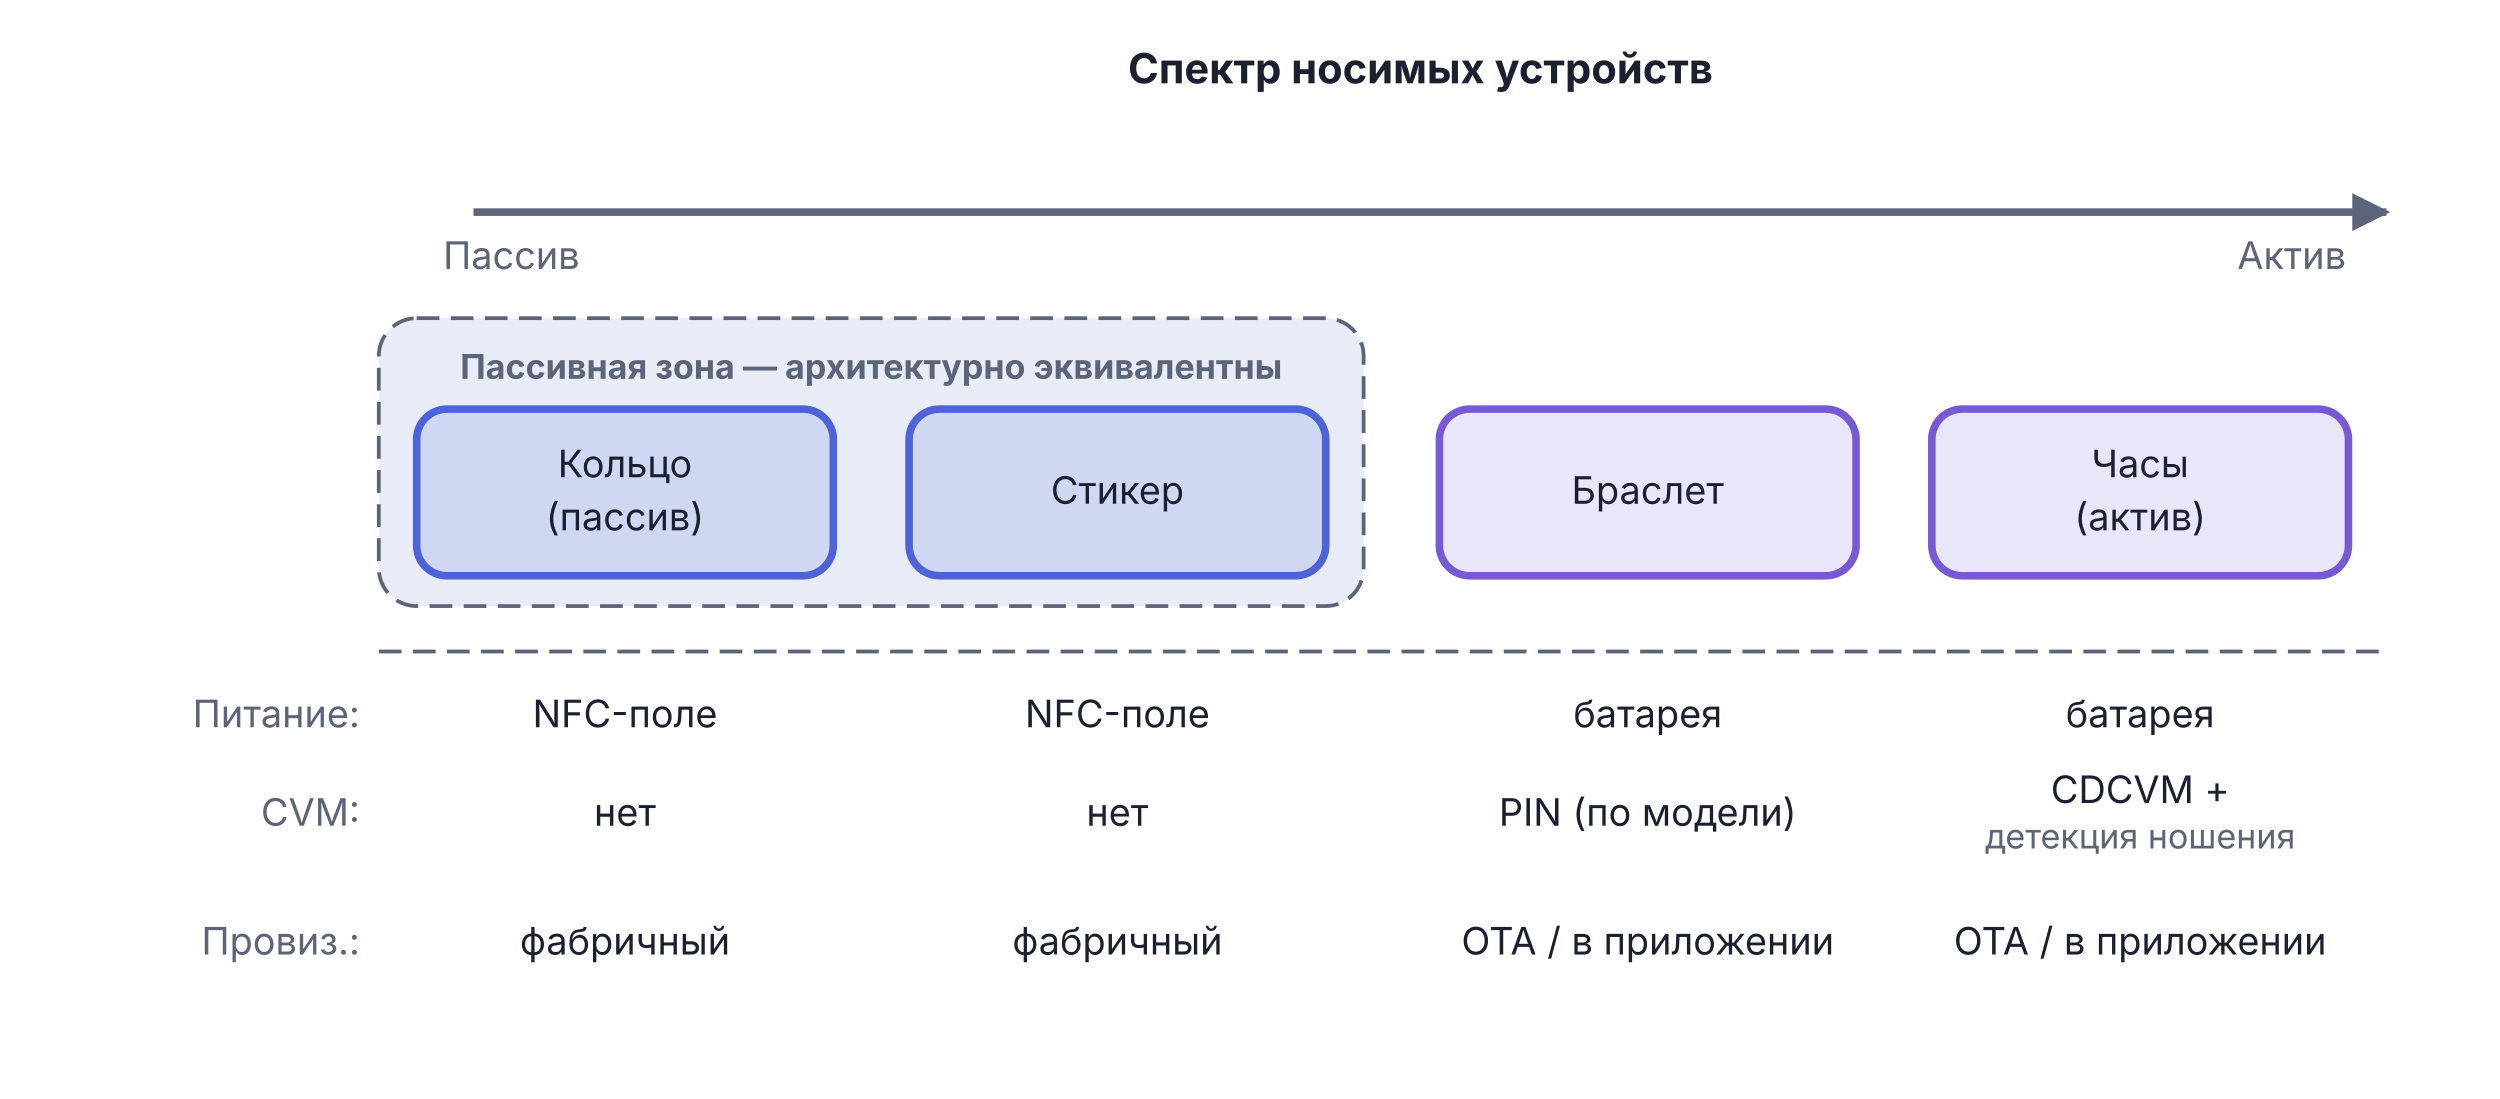
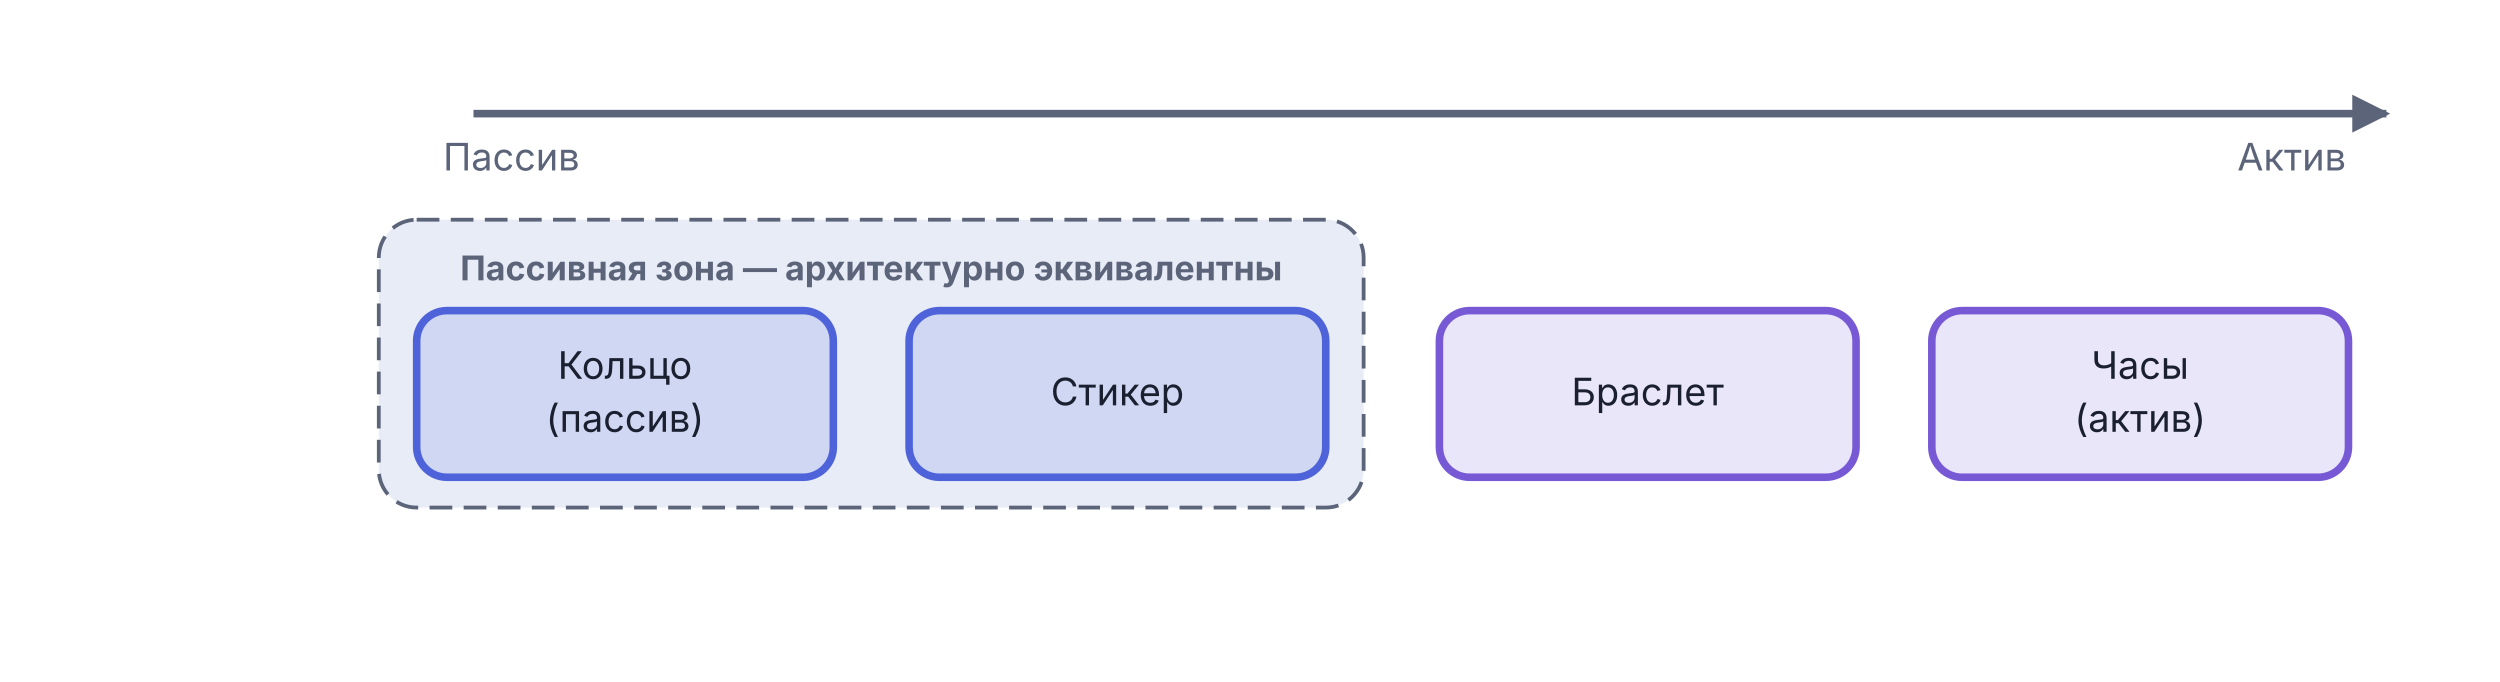
- <svg xmlns="http://www.w3.org/2000/svg" viewBox="0 0 660 290" width="660" height="290">
+ <svg xmlns="http://www.w3.org/2000/svg" viewBox="0 0 660 180" width="660" height="180">
  <defs>
    <marker id="arr-Muted" viewBox="0 0 10 10" refX="9" refY="5" markerWidth="5" markerHeight="5" orient="auto">
      <path d="M0,0 L10,5 L0,10 Z" fill="#5C647A" />
    </marker>
    <marker id="arr-Muted-s" viewBox="0 0 10 10" refX="1" refY="5" markerWidth="5" markerHeight="5" orient="auto">
      <path d="M10,0 L0,5 L10,10 Z" fill="#5C647A" />
    </marker>
  </defs>
-   <text x="375" y="22" text-anchor="middle" font-family="Inter, -apple-system, BlinkMacSystemFont, 'Helvetica Neue', Arial, sans-serif" font-size="11" font-weight="bold" fill="#1A2030">Спектр носимых устройств</text>
-   <line x1="125" y1="56" x2="630" y2="56" stroke="#5C647A" stroke-width="2" marker-end="url(#arr-Muted)" />
-   <text x="135" y="71" text-anchor="middle" font-family="Inter, -apple-system, BlinkMacSystemFont, 'Helvetica Neue', Arial, sans-serif" font-size="10" fill="#5C647A">Пассив</text>
-   <text x="605" y="71" text-anchor="middle" font-family="Inter, -apple-system, BlinkMacSystemFont, 'Helvetica Neue', Arial, sans-serif" font-size="10" fill="#5C647A">Актив</text>
-   <rect x="100" y="84" width="260" height="76" rx="10" fill="#E8ECF7" stroke="#5C647A" stroke-width="1" stroke-dasharray="6,3" />
-   <text x="230" y="100" text-anchor="middle" font-family="Inter, -apple-system, BlinkMacSystemFont, 'Helvetica Neue', Arial, sans-serif" font-size="9" font-weight="bold" fill="#5C647A">Пассивная зона — архитектурно эквивалентны</text>
-   <rect x="110" y="108" width="110" height="44" rx="8" fill="#4E63D9" fill-opacity="0.15" stroke="#4E63D9" stroke-width="2" />
-   <text x="165" y="126" text-anchor="middle" font-family="Inter, -apple-system, BlinkMacSystemFont, 'Helvetica Neue', Arial, sans-serif" font-size="10" font-weight="normal" fill="#1A2030">Кольцо</text>
-   <text x="165" y="140" text-anchor="middle" font-family="Inter, -apple-system, BlinkMacSystemFont, 'Helvetica Neue', Arial, sans-serif" font-size="10" font-weight="normal" fill="#1A2030">(пассив)</text>
-   <rect x="240" y="108" width="110" height="44" rx="8" fill="#4E63D9" fill-opacity="0.15" stroke="#4E63D9" stroke-width="2" />
-   <text x="295" y="133" text-anchor="middle" font-family="Inter, -apple-system, BlinkMacSystemFont, 'Helvetica Neue', Arial, sans-serif" font-size="10" font-weight="normal" fill="#1A2030">Стикер</text>
-   <rect x="380" y="108" width="110" height="44" rx="8" fill="#7759D6" fill-opacity="0.15" stroke="#7759D6" stroke-width="2" />
-   <text x="435" y="133" text-anchor="middle" font-family="Inter, -apple-system, BlinkMacSystemFont, 'Helvetica Neue', Arial, sans-serif" font-size="10" font-weight="normal" fill="#1A2030">Браслет</text>
-   <rect x="510" y="108" width="110" height="44" rx="8" fill="#7759D6" fill-opacity="0.15" stroke="#7759D6" stroke-width="2" />
-   <text x="565" y="126" text-anchor="middle" font-family="Inter, -apple-system, BlinkMacSystemFont, 'Helvetica Neue', Arial, sans-serif" font-size="10" font-weight="normal" fill="#1A2030">Часы</text>
-   <text x="565" y="140" text-anchor="middle" font-family="Inter, -apple-system, BlinkMacSystemFont, 'Helvetica Neue', Arial, sans-serif" font-size="10" font-weight="normal" fill="#1A2030">(актив)</text>
-   <line x1="100" y1="172" x2="630" y2="172" stroke="#5C647A" stroke-width="1" stroke-dasharray="6,3" />
-   <text x="95" y="192" text-anchor="end" font-family="Inter, -apple-system, BlinkMacSystemFont, 'Helvetica Neue', Arial, sans-serif" font-size="10" fill="#5C647A">Питание:</text>
-   <text x="95" y="218" text-anchor="end" font-family="Inter, -apple-system, BlinkMacSystemFont, 'Helvetica Neue', Arial, sans-serif" font-size="10" fill="#5C647A">CVM:</text>
-   <text x="95" y="252" text-anchor="end" font-family="Inter, -apple-system, BlinkMacSystemFont, 'Helvetica Neue', Arial, sans-serif" font-size="10" fill="#5C647A">Провиз.:</text>
-   <text x="165" y="192" text-anchor="middle" font-family="Inter, -apple-system, BlinkMacSystemFont, 'Helvetica Neue', Arial, sans-serif" font-size="10" fill="#1A2030">NFC-поле</text>
-   <text x="165" y="218" text-anchor="middle" font-family="Inter, -apple-system, BlinkMacSystemFont, 'Helvetica Neue', Arial, sans-serif" font-size="10" fill="#1A2030">нет</text>
-   <text x="165" y="252" text-anchor="middle" font-family="Inter, -apple-system, BlinkMacSystemFont, 'Helvetica Neue', Arial, sans-serif" font-size="10" fill="#1A2030">фабричный</text>
-   <text x="295" y="192" text-anchor="middle" font-family="Inter, -apple-system, BlinkMacSystemFont, 'Helvetica Neue', Arial, sans-serif" font-size="10" fill="#1A2030">NFC-поле</text>
-   <text x="295" y="218" text-anchor="middle" font-family="Inter, -apple-system, BlinkMacSystemFont, 'Helvetica Neue', Arial, sans-serif" font-size="10" fill="#1A2030">нет</text>
-   <text x="295" y="252" text-anchor="middle" font-family="Inter, -apple-system, BlinkMacSystemFont, 'Helvetica Neue', Arial, sans-serif" font-size="10" fill="#1A2030">фабричный</text>
-   <text x="435" y="192" text-anchor="middle" font-family="Inter, -apple-system, BlinkMacSystemFont, 'Helvetica Neue', Arial, sans-serif" font-size="10" fill="#1A2030">батарея</text>
-   <text x="435" y="218" text-anchor="middle" font-family="Inter, -apple-system, BlinkMacSystemFont, 'Helvetica Neue', Arial, sans-serif" font-size="10" fill="#1A2030">PIN (по модели)</text>
-   <text x="435" y="252" text-anchor="middle" font-family="Inter, -apple-system, BlinkMacSystemFont, 'Helvetica Neue', Arial, sans-serif" font-size="10" fill="#1A2030">OTA / в приложении</text>
-   <text x="565" y="192" text-anchor="middle" font-family="Inter, -apple-system, BlinkMacSystemFont, 'Helvetica Neue', Arial, sans-serif" font-size="10" fill="#1A2030">батарея</text>
-   <text x="565" y="212" text-anchor="middle" font-family="Inter, -apple-system, BlinkMacSystemFont, 'Helvetica Neue', Arial, sans-serif" font-size="10" fill="#1A2030">CDCVM +</text>
-   <text x="565" y="224" text-anchor="middle" font-family="Inter, -apple-system, BlinkMacSystemFont, 'Helvetica Neue', Arial, sans-serif" font-size="9" fill="#5C647A">детекция ношения</text>
-   <text x="565" y="252" text-anchor="middle" font-family="Inter, -apple-system, BlinkMacSystemFont, 'Helvetica Neue', Arial, sans-serif" font-size="10" fill="#1A2030">OTA / в приложении</text>
+   <line x1="125" y1="30" x2="630" y2="30" stroke="#5C647A" stroke-width="2" marker-end="url(#arr-Muted)" />
+   <text x="135" y="45" text-anchor="middle" font-family="Inter, -apple-system, BlinkMacSystemFont, 'Helvetica Neue', Arial, sans-serif" font-size="10" fill="#5C647A">Пассив</text>
+   <text x="605" y="45" text-anchor="middle" font-family="Inter, -apple-system, BlinkMacSystemFont, 'Helvetica Neue', Arial, sans-serif" font-size="10" fill="#5C647A">Актив</text>
+   <rect x="100" y="58" width="260" height="76" rx="10" fill="#E8ECF7" stroke="#5C647A" stroke-width="1" stroke-dasharray="6,3" />
+   <text x="230" y="74" text-anchor="middle" font-family="Inter, -apple-system, BlinkMacSystemFont, 'Helvetica Neue', Arial, sans-serif" font-size="9" font-weight="bold" fill="#5C647A">Пассивная зона — архитектурно эквивалентны</text>
+   <rect x="110" y="82" width="110" height="44" rx="8" fill="#4E63D9" fill-opacity="0.15" stroke="#4E63D9" stroke-width="2" />
+   <text x="165" y="100" text-anchor="middle" font-family="Inter, -apple-system, BlinkMacSystemFont, 'Helvetica Neue', Arial, sans-serif" font-size="10" font-weight="normal" fill="#1A2030">Кольцо</text>
+   <text x="165" y="114" text-anchor="middle" font-family="Inter, -apple-system, BlinkMacSystemFont, 'Helvetica Neue', Arial, sans-serif" font-size="10" font-weight="normal" fill="#1A2030">(пассив)</text>
+   <rect x="240" y="82" width="110" height="44" rx="8" fill="#4E63D9" fill-opacity="0.15" stroke="#4E63D9" stroke-width="2" />
+   <text x="295" y="107" text-anchor="middle" font-family="Inter, -apple-system, BlinkMacSystemFont, 'Helvetica Neue', Arial, sans-serif" font-size="10" font-weight="normal" fill="#1A2030">Стикер</text>
+   <rect x="380" y="82" width="110" height="44" rx="8" fill="#7759D6" fill-opacity="0.15" stroke="#7759D6" stroke-width="2" />
+   <text x="435" y="107" text-anchor="middle" font-family="Inter, -apple-system, BlinkMacSystemFont, 'Helvetica Neue', Arial, sans-serif" font-size="10" font-weight="normal" fill="#1A2030">Браслет</text>
+   <rect x="510" y="82" width="110" height="44" rx="8" fill="#7759D6" fill-opacity="0.15" stroke="#7759D6" stroke-width="2" />
+   <text x="565" y="100" text-anchor="middle" font-family="Inter, -apple-system, BlinkMacSystemFont, 'Helvetica Neue', Arial, sans-serif" font-size="10" font-weight="normal" fill="#1A2030">Часы</text>
+   <text x="565" y="114" text-anchor="middle" font-family="Inter, -apple-system, BlinkMacSystemFont, 'Helvetica Neue', Arial, sans-serif" font-size="10" font-weight="normal" fill="#1A2030">(актив)</text>
</svg>
